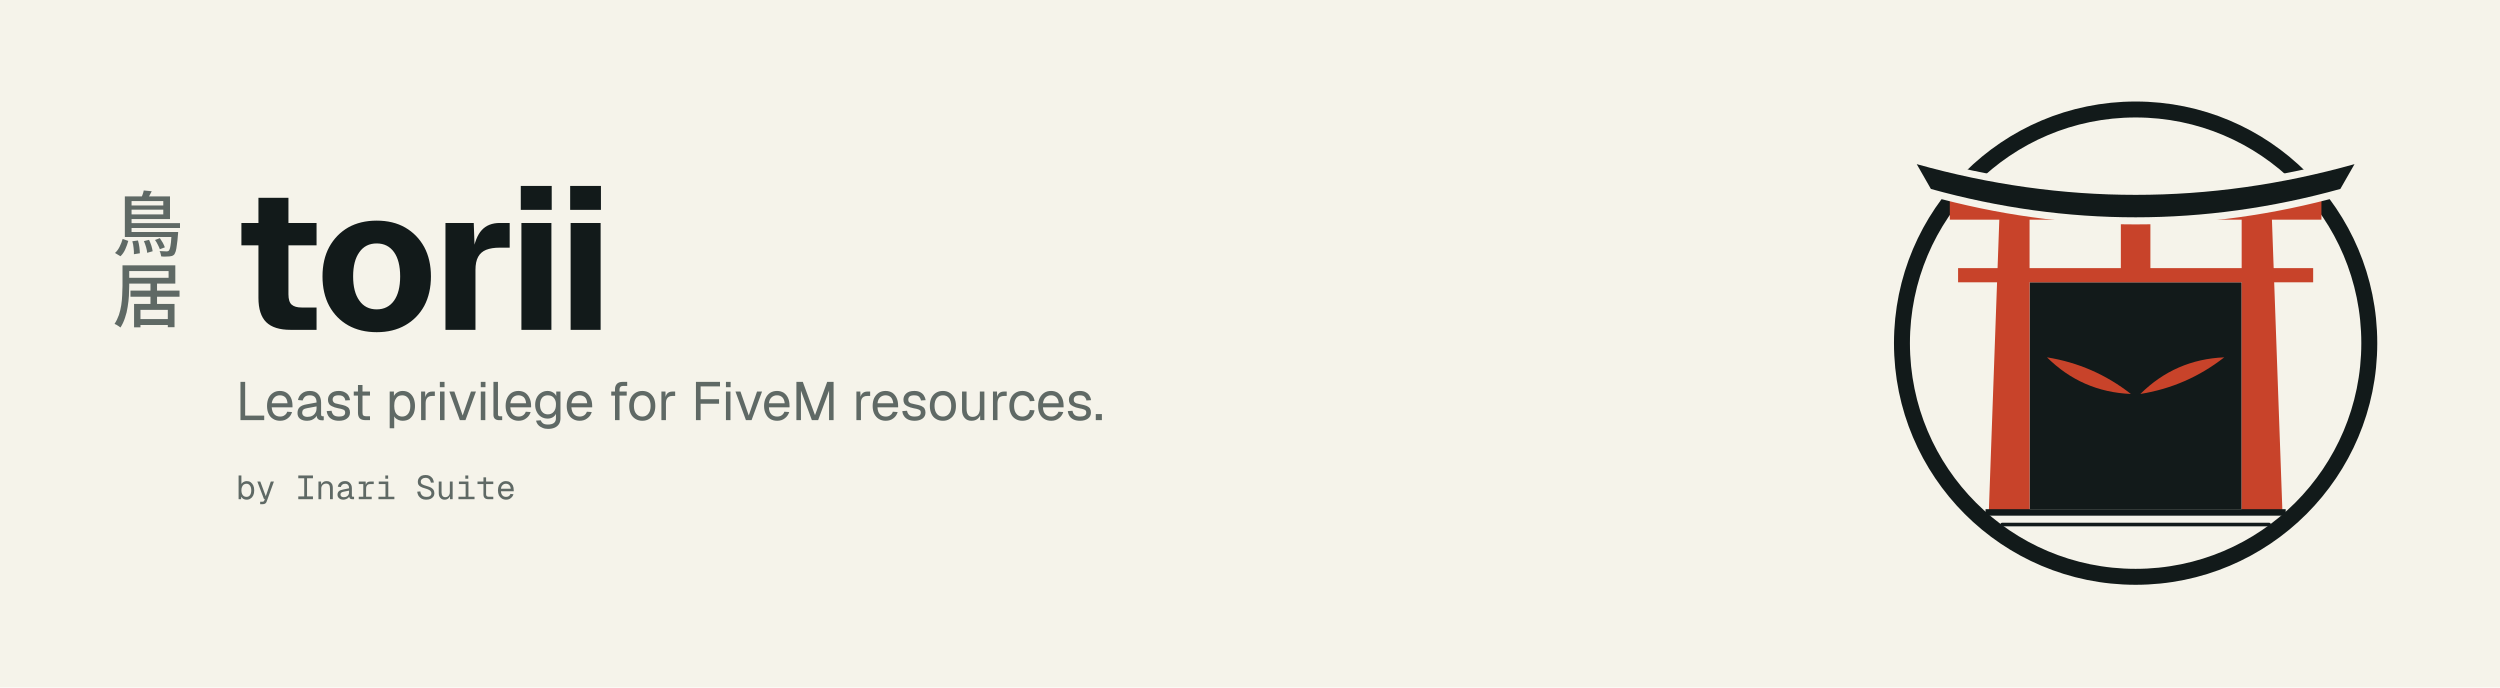
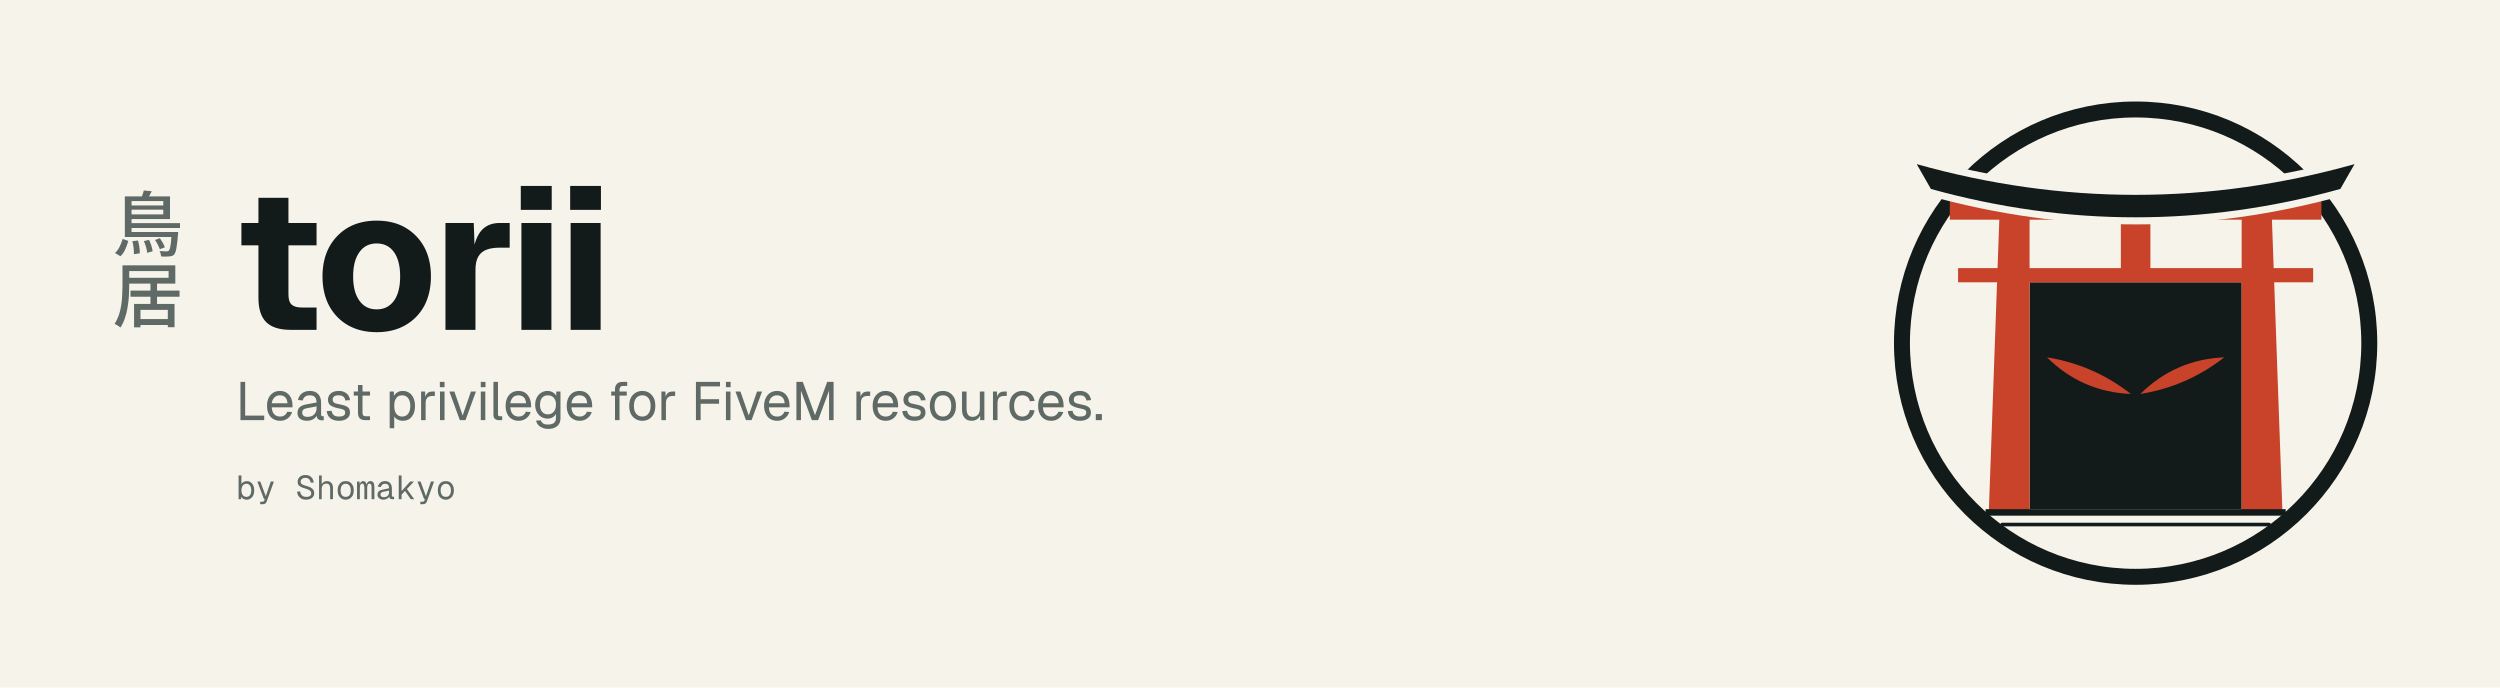
- <svg xmlns="http://www.w3.org/2000/svg" viewBox="0 0 1600 440" width="1600" height="440" role="img" aria-label="torii, by Inari Suite">
+ <svg xmlns="http://www.w3.org/2000/svg" viewBox="0 0 1600 440" width="1600" height="440" role="img" aria-label="torii, by Shomakyo">
  <rect width="1600" height="440" fill="#F5F3EA" />
  <g transform="translate(1173.2 26.4) scale(0.37812)">
    <g id="tlight-disque">
      <circle cx="512" cy="511" r="383" fill="#F5F3EA" />
    </g>
    <g id="anneau">
      <circle cx="512" cy="511" r="395.5" fill="none" stroke="#121A1A" stroke-width="27" />
    </g>
    <g id="passage">
      <rect x="332.5" y="408" width="359.0" height="384" fill="#121A1A" />
    </g>
    <g id="torii">
      <g fill="#C8432A">
        <polygon points="281.5,296 332.5,296 332.5,797 263.5,797" />
        <polygon points="691.5,296 742.5,296 760.5,797 691.5,797" />
        <rect x="211.5" y="384" width="601" height="24" />
      </g>
    </g>
    <g id="kasagi">
      <g fill="#C8432A">
        <rect x="487.0" y="296" width="50" height="90" />
        <rect x="197.5" y="262" width="629" height="40" />
      </g>
      <path d="M141.5 208 Q512.0 312 882.5 208 L858.5 250 Q512.0 346 165.5 250 Z" fill="#F5F3EA" stroke="#F5F3EA" stroke-width="24" stroke-linejoin="round" />
      <path d="M141.5 208 Q512.0 312 882.5 208 L858.5 250 Q512.0 346 165.5 250 Z" fill="#121A1A" />
    </g>
    <g id="yeux">
      <path d="M362.0 535.0 Q421.0 593.5 504.0 597.0 Q441.0 547.7 362.0 535.0 Z" fill="#C8432A" />
      <path d="M662.0 535.0 Q579.0 538.5 520.0 597.0 Q599.0 584.3 662.0 535.0 Z" fill="#C8432A" />
    </g>
    <g id="socle">
      <rect x="258" y="792" width="508" height="11" fill="#121A1A" />
      <rect x="283" y="815" width="458" height="6" rx="3" fill="#121A1A" />
    </g>
  </g>
  <path d="M79.9 148.5H111.1V151.7H79.9ZM82.1 142.8H115.2V145.9H82.1ZM82.2 131.5H106.5V134.2H82.2ZM109.9 148.5H114.0Q114.0 148.5 114.0 149.1Q113.9 149.7 113.9 150.1Q113.6 154.2 113.2 156.7Q112.9 159.3 112.5 160.7Q112.0 162.2 111.5 162.9Q110.9 163.5 110.1 163.8Q109.4 164.0 108.5 164.1Q107.6 164.2 106.2 164.2Q104.8 164.3 103.2 164.1Q103.1 163.4 102.8 162.4Q102.6 161.4 102.1 160.7Q103.6 160.8 104.8 160.8Q106.0 160.9 106.6 160.9Q107.6 160.9 108.1 160.4Q108.4 160.0 108.8 158.8Q109.1 157.6 109.4 155.2Q109.6 152.8 109.9 149.1ZM92.0 121.9 97.1 122.4Q96.4 123.9 95.6 125.3Q94.7 126.7 94.1 127.7L90.3 127.0Q90.8 125.8 91.3 124.4Q91.8 123.0 92.0 121.9ZM82.5 125.7H108.8V140.2H82.5V137.2H104.5V128.7H82.5ZM79.9 125.7H84.2V149.9H79.9ZM92.1 154.3 95.4 153.5Q96.2 155.2 96.9 157.3Q97.5 159.4 97.7 160.8L94.2 161.8Q94.1 160.3 93.5 158.2Q92.9 156.1 92.1 154.3ZM99.2 153.6 102.3 152.4Q103.2 153.8 104.2 155.4Q105.1 157.1 105.5 158.3L102.3 159.5Q101.9 158.3 101.0 156.6Q100.2 154.9 99.2 153.6ZM84.7 154.4 88.3 153.9Q88.9 155.9 89.2 158.2Q89.5 160.5 89.5 162.1L85.7 162.7Q85.8 161.0 85.5 158.7Q85.3 156.4 84.7 154.4ZM78.5 152.9 82.1 154.2Q81.4 156.8 80.2 159.5Q79.0 162.2 77.1 164.0L73.6 161.9Q75.4 160.3 76.6 157.8Q77.8 155.4 78.5 152.9Z" fill="#5F6965" />
  <path d="M78.4 169.8H82.7V183.0Q82.7 186.0 82.5 189.4Q82.3 192.8 81.7 196.4Q81.2 200.0 80.0 203.4Q78.9 206.8 77.1 209.6Q76.7 209.2 76.0 208.8Q75.3 208.3 74.6 207.9Q73.9 207.5 73.3 207.3Q75.0 204.7 76.1 201.6Q77.1 198.5 77.6 195.3Q78.1 192.0 78.2 188.9Q78.4 185.7 78.4 183.0ZM81.2 169.8H112.2V181.5H81.2V177.8H107.9V173.5H81.2ZM83.5 186.0H114.9V189.9H83.5ZM87.7 204.2H109.4V208.0H87.7ZM96.3 181.2H100.5V196.0H96.3ZM85.8 194.5H111.7V209.4H107.4V198.3H89.9V209.5H85.8Z" fill="#5F6965" />
  <path d="M186.0 211.1Q175.4 211.1 170.4 206.2Q165.4 201.3 165.4 190.6V126.6H184.6V188.3Q184.6 193.2 186.7 195.0Q188.8 196.8 193.0 196.8H202.6V211.1ZM154.5 157.0V142.7H202.6V157.0Z M241.1 212.6Q230.6 212.6 222.8 208.2Q215.1 203.8 210.7 195.8Q206.4 187.7 206.4 176.9Q206.4 166.1 210.7 158.1Q215.1 150.1 222.8 145.6Q230.6 141.2 241.1 141.2Q251.6 141.2 259.3 145.6Q267.1 150.1 271.5 158.1Q275.8 166.1 275.8 176.9Q275.8 187.7 271.5 195.8Q267.1 203.8 259.3 208.2Q251.6 212.6 241.1 212.6ZM241.1 198.0Q248.2 198.0 252.2 192.4Q256.1 186.9 256.1 176.9Q256.1 166.9 252.2 161.4Q248.2 155.8 241.1 155.8Q233.9 155.8 230.0 161.4Q226.0 166.9 226.0 176.9Q226.0 186.9 230.0 192.4Q233.9 198.0 241.1 198.0Z M285.1 211.1V142.7H303.2L303.9 162.6L302.5 162.2Q304.1 151.9 308.3 147.3Q312.5 142.7 319.9 142.7H326.2V158.5H319.9Q314.6 158.5 311.1 159.9Q307.7 161.3 306.0 164.4Q304.3 167.5 304.3 172.7V211.1Z M333.7 211.1V142.7H352.9V211.1ZM333.3 134.3V119.0H353.1V134.3Z M365.2 211.1V142.7H384.4V211.1ZM364.9 134.3V119.0H384.6V134.3Z" fill="#121A1A" />
  <path d="M153.9 268.9V244.4H156.9V267.5L155.4 266.0H169.1V268.9Z M179.3 269.3Q176.7 269.3 174.8 268.1Q172.9 267.0 171.9 264.8Q170.9 262.7 170.9 259.8Q170.9 256.9 171.9 254.7Q172.9 252.6 174.8 251.4Q176.6 250.2 179.1 250.2Q181.5 250.2 183.3 251.3Q185.2 252.5 186.2 254.6Q187.2 256.7 187.2 259.8V260.7H173.9Q174.1 263.6 175.5 265.1Q176.9 266.6 179.3 266.6Q181.1 266.6 182.2 265.7Q183.4 264.9 183.8 263.5L186.9 263.7Q186.2 266.2 184.2 267.7Q182.2 269.3 179.3 269.3ZM173.9 258.1H184.0Q183.8 255.5 182.5 254.2Q181.2 253.0 179.1 253.0Q177.0 253.0 175.7 254.3Q174.3 255.6 173.9 258.1Z M196.5 269.3Q193.7 269.3 192.0 268.0Q190.4 266.7 190.4 264.4Q190.4 262.0 191.7 260.7Q193.1 259.3 196.1 258.8L202.6 257.6Q202.6 255.3 201.5 254.1Q200.4 253.0 198.3 253.0Q196.4 253.0 195.3 253.8Q194.2 254.7 193.7 256.3L190.7 256.0Q191.2 253.4 193.2 251.8Q195.2 250.2 198.3 250.2Q201.8 250.2 203.6 252.2Q205.5 254.2 205.5 257.7V265.2Q205.5 265.8 205.7 266.1Q205.9 266.4 206.5 266.4H207.2V268.9Q207.0 268.9 206.7 269.0Q206.4 269.0 206.1 269.0Q204.8 269.0 204.1 268.6Q203.3 268.2 202.9 267.3Q202.6 266.5 202.6 265.1L202.9 265.2Q202.7 266.4 201.8 267.3Q200.8 268.2 199.5 268.8Q198.1 269.3 196.5 269.3ZM196.8 266.8Q198.6 266.8 199.9 266.1Q201.2 265.4 201.9 264.1Q202.6 262.9 202.6 261.4V260.1L196.7 261.2Q194.8 261.5 194.1 262.2Q193.4 262.9 193.4 264.1Q193.4 265.4 194.3 266.1Q195.2 266.8 196.8 266.8Z M217.0 269.3Q214.5 269.3 212.8 268.5Q211.1 267.7 210.2 266.3Q209.3 264.9 209.1 263.1L212.2 262.9Q212.5 264.6 213.5 265.6Q214.6 266.6 217.0 266.6Q218.9 266.6 219.9 266.0Q220.9 265.4 220.9 264.0Q220.9 263.3 220.6 262.8Q220.3 262.3 219.3 262.0Q218.3 261.6 216.5 261.3Q213.9 260.8 212.5 260.0Q211.0 259.3 210.5 258.3Q209.9 257.3 209.9 255.8Q209.9 253.4 211.7 251.8Q213.5 250.2 216.8 250.2Q219.2 250.2 220.7 251.1Q222.3 251.9 223.1 253.3Q223.9 254.6 224.0 256.1L221.0 256.3Q220.9 255.4 220.5 254.7Q220.0 253.9 219.1 253.4Q218.2 253.0 216.7 253.0Q214.8 253.0 213.8 253.7Q212.9 254.5 212.9 255.7Q212.9 256.6 213.3 257.1Q213.6 257.7 214.5 258.1Q215.5 258.4 217.0 258.7Q219.7 259.2 221.2 259.8Q222.8 260.5 223.4 261.5Q224.0 262.6 224.0 264.0Q224.0 266.5 222.0 267.9Q220.1 269.3 217.0 269.3Z M234.0 268.9Q231.5 268.9 230.3 267.8Q229.1 266.6 229.1 264.2V246.4H232.0V264.1Q232.0 265.4 232.5 265.9Q233.1 266.4 234.2 266.4H236.8V268.9ZM226.4 253.2V250.6H236.8V253.2Z M249.4 274.1V250.6H252.1L252.1 254.6L251.7 254.4Q252.4 252.3 254.0 251.3Q255.6 250.2 257.7 250.2Q260.4 250.2 262.2 251.6Q263.9 252.9 264.8 255.1Q265.6 257.3 265.6 259.8Q265.6 262.3 264.8 264.5Q263.9 266.6 262.2 268.0Q260.4 269.3 257.7 269.3Q256.3 269.3 255.1 268.8Q253.9 268.3 253.0 267.5Q252.2 266.6 251.9 265.5L252.3 265.0V274.1ZM257.4 266.6Q259.8 266.6 261.2 264.8Q262.6 263.0 262.6 259.8Q262.6 256.6 261.2 254.8Q259.8 253.0 257.4 253.0Q255.9 253.0 254.7 253.7Q253.6 254.5 252.9 256.0Q252.3 257.5 252.3 259.8Q252.3 262.0 252.9 263.5Q253.5 265.0 254.7 265.8Q255.9 266.6 257.4 266.6Z M269.5 268.9V250.6H272.1L272.2 255.3L272.0 255.2Q272.3 252.8 273.5 251.7Q274.6 250.6 276.5 250.6H278.3V253.4H276.6Q275.2 253.4 274.3 253.9Q273.4 254.4 272.9 255.4Q272.4 256.4 272.4 257.9V268.9Z M281.6 268.9V250.6H284.5V268.9ZM281.5 247.8V244.4H284.5V247.8Z M294.3 268.9 287.6 250.6H290.8L296.1 265.9L301.4 250.6H304.6L297.9 268.9Z M307.7 268.9V250.6H310.6V268.9ZM307.7 247.8V244.4H310.7V247.8Z M319.4 268.9Q317.8 268.9 316.8 268.1Q315.8 267.2 315.8 265.5V244.4H318.7V265.2Q318.7 265.8 319.0 266.1Q319.3 266.4 319.8 266.4H321.4V268.9Z M331.9 269.3Q329.4 269.3 327.5 268.1Q325.6 267.0 324.6 264.8Q323.6 262.7 323.6 259.8Q323.6 256.9 324.6 254.7Q325.6 252.6 327.4 251.4Q329.3 250.2 331.8 250.2Q334.2 250.2 336.0 251.3Q337.8 252.5 338.8 254.6Q339.9 256.7 339.9 259.8V260.7H326.6Q326.8 263.6 328.2 265.1Q329.6 266.6 331.9 266.6Q333.7 266.6 334.9 265.7Q336.0 264.9 336.5 263.5L339.6 263.7Q338.9 266.2 336.8 267.7Q334.8 269.3 331.9 269.3ZM326.6 258.1H336.7Q336.5 255.5 335.2 254.2Q333.8 253.0 331.8 253.0Q329.7 253.0 328.3 254.3Q327.0 255.6 326.6 258.1Z M350.7 274.5Q348.7 274.5 347.2 273.8Q345.6 273.2 344.5 272.0Q343.4 270.8 343.1 269.2L346.1 269.0Q346.5 270.2 347.6 271.0Q348.6 271.7 350.7 271.7Q353.2 271.7 354.5 270.7Q355.8 269.7 355.8 267.7V264.8Q355.2 266.2 353.7 267.1Q352.3 267.9 350.5 267.9Q348.2 267.9 346.4 266.8Q344.6 265.7 343.6 263.7Q342.5 261.7 342.5 259.1Q342.5 256.5 343.5 254.5Q344.5 252.5 346.3 251.4Q348.1 250.2 350.4 250.2Q352.3 250.2 353.8 251.1Q355.4 252.0 356.0 253.5V250.6H358.7V267.7Q358.7 269.8 357.8 271.3Q356.8 272.9 355.0 273.7Q353.2 274.5 350.7 274.5ZM350.6 265.2Q353.0 265.2 354.4 263.5Q355.8 261.9 355.8 259.1Q355.9 257.2 355.2 255.8Q354.6 254.5 353.4 253.7Q352.2 253.0 350.6 253.0Q348.2 253.0 346.9 254.6Q345.6 256.3 345.6 259.1Q345.6 261.9 346.9 263.5Q348.3 265.2 350.6 265.2Z M371.0 269.3Q368.5 269.3 366.6 268.1Q364.7 267.0 363.7 264.8Q362.7 262.7 362.7 259.8Q362.7 256.9 363.7 254.7Q364.7 252.6 366.5 251.4Q368.4 250.2 370.9 250.2Q373.3 250.2 375.1 251.3Q376.9 252.5 377.9 254.6Q379.0 256.7 379.0 259.8V260.7H365.7Q365.9 263.6 367.3 265.1Q368.7 266.6 371.0 266.6Q372.8 266.6 374.0 265.7Q375.1 264.9 375.6 263.5L378.7 263.7Q378.0 266.2 375.9 267.7Q373.9 269.3 371.0 269.3ZM365.7 258.1H375.8Q375.6 255.5 374.3 254.2Q372.9 253.0 370.9 253.0Q368.8 253.0 367.4 254.3Q366.1 255.6 365.7 258.1Z M393.6 268.9V249.0Q393.6 247.0 394.8 245.7Q396.0 244.4 398.5 244.4H401.4V247.0H398.7Q397.6 247.0 397.1 247.6Q396.5 248.2 396.5 249.2V268.9ZM391.2 253.2V250.6H401.1V253.2Z M411.1 269.3Q408.6 269.3 406.7 268.1Q404.8 267.0 403.7 264.8Q402.7 262.7 402.7 259.8Q402.7 256.8 403.7 254.7Q404.8 252.6 406.7 251.4Q408.6 250.2 411.1 250.2Q413.6 250.2 415.5 251.4Q417.3 252.6 418.4 254.7Q419.4 256.8 419.4 259.8Q419.4 262.7 418.4 264.8Q417.3 267.0 415.5 268.1Q413.6 269.3 411.1 269.3ZM411.1 266.6Q413.6 266.6 415.0 264.7Q416.4 262.9 416.4 259.8Q416.4 256.6 415.0 254.8Q413.6 253.0 411.1 253.0Q408.6 253.0 407.1 254.8Q405.7 256.6 405.7 259.8Q405.7 262.9 407.1 264.7Q408.6 266.6 411.1 266.6Z M423.3 268.9V250.6H425.9L426.0 255.3L425.7 255.2Q426.1 252.8 427.2 251.7Q428.4 250.6 430.3 250.6H432.1V253.4H430.4Q429.0 253.4 428.1 253.9Q427.2 254.4 426.7 255.4Q426.2 256.4 426.2 257.9V268.9Z M445.4 268.9V244.4H460.8V247.3H446.9L448.4 245.8V257.0L446.9 255.5H460.2V258.4H446.9L448.4 256.8V268.9Z M464.6 268.9V250.6H467.5V268.9ZM464.6 247.8V244.4H467.6V247.8Z M477.4 268.9 470.7 250.6H473.9L479.2 265.9L484.5 250.6H487.7L481.0 268.9Z M497.4 269.3Q494.8 269.3 492.9 268.1Q491.1 267.0 490.1 264.8Q489.0 262.7 489.0 259.8Q489.0 256.9 490.1 254.7Q491.1 252.6 492.9 251.4Q494.8 250.2 497.3 250.2Q499.6 250.2 501.5 251.3Q503.3 252.5 504.3 254.6Q505.3 256.7 505.3 259.8V260.7H492.1Q492.2 263.6 493.6 265.1Q495.0 266.6 497.4 266.6Q499.2 266.6 500.4 265.7Q501.5 264.9 502.0 263.5L505.1 263.7Q504.3 266.2 502.3 267.7Q500.3 269.3 497.4 269.3ZM492.1 258.1H502.2Q502.0 255.5 500.6 254.2Q499.3 253.0 497.3 253.0Q495.2 253.0 493.8 254.3Q492.4 255.6 492.1 258.1Z M509.7 268.9V244.4H513.8L521.6 265.7L529.4 244.4H533.5V268.9H530.6V250.0L523.6 268.9H519.6L512.6 250.0V268.9Z M548.1 268.9V250.6H550.6L550.8 255.3L550.5 255.2Q550.8 252.8 552.0 251.7Q553.2 250.6 555.1 250.6H556.9V253.4H555.1Q553.7 253.4 552.8 253.9Q551.9 254.4 551.4 255.4Q551.0 256.4 551.0 257.9V268.9Z M566.9 269.3Q564.3 269.3 562.4 268.1Q560.6 267.0 559.5 264.8Q558.5 262.7 558.5 259.8Q558.5 256.9 559.5 254.7Q560.6 252.6 562.4 251.4Q564.2 250.2 566.8 250.2Q569.1 250.2 571.0 251.3Q572.8 252.5 573.8 254.6Q574.8 256.7 574.8 259.8V260.7H561.6Q561.7 263.6 563.1 265.1Q564.5 266.6 566.9 266.6Q568.7 266.6 569.8 265.7Q571.0 264.9 571.4 263.5L574.5 263.7Q573.8 266.2 571.8 267.7Q569.8 269.3 566.9 269.3ZM561.6 258.1H571.7Q571.4 255.5 570.1 254.2Q568.8 253.0 566.8 253.0Q564.7 253.0 563.3 254.3Q561.9 255.6 561.6 258.1Z M585.4 269.3Q582.9 269.3 581.2 268.5Q579.5 267.7 578.6 266.3Q577.6 264.9 577.5 263.1L580.5 262.9Q580.8 264.6 581.9 265.6Q583.0 266.6 585.4 266.6Q587.3 266.6 588.3 266.0Q589.3 265.4 589.3 264.0Q589.3 263.3 589.0 262.8Q588.6 262.3 587.7 262.0Q586.7 261.6 584.8 261.3Q582.3 260.8 580.8 260.0Q579.4 259.3 578.8 258.3Q578.2 257.3 578.2 255.8Q578.2 253.4 580.0 251.8Q581.8 250.2 585.2 250.2Q587.6 250.2 589.1 251.1Q590.6 251.9 591.4 253.3Q592.2 254.6 592.4 256.1L589.4 256.3Q589.3 255.4 588.8 254.7Q588.4 253.9 587.5 253.4Q586.6 253.0 585.1 253.0Q583.1 253.0 582.2 253.7Q581.3 254.5 581.3 255.7Q581.3 256.6 581.6 257.1Q582.0 257.7 582.9 258.1Q583.8 258.4 585.4 258.7Q588.1 259.2 589.6 259.8Q591.1 260.5 591.7 261.5Q592.3 262.6 592.3 264.0Q592.3 266.5 590.4 267.9Q588.4 269.3 585.4 269.3Z M603.5 269.3Q600.9 269.3 599.0 268.1Q597.1 267.0 596.1 264.8Q595.1 262.7 595.1 259.8Q595.1 256.8 596.1 254.7Q597.1 252.6 599.0 251.4Q600.9 250.2 603.5 250.2Q606.0 250.2 607.8 251.4Q609.7 252.6 610.8 254.7Q611.8 256.8 611.8 259.8Q611.8 262.7 610.8 264.8Q609.7 267.0 607.8 268.1Q606.0 269.3 603.5 269.3ZM603.5 266.6Q606.0 266.6 607.4 264.7Q608.8 262.9 608.8 259.8Q608.8 256.6 607.4 254.8Q606.0 253.0 603.5 253.0Q600.9 253.0 599.5 254.8Q598.1 256.6 598.1 259.8Q598.1 262.9 599.5 264.7Q600.9 266.6 603.5 266.6Z M621.7 269.3Q619.0 269.3 617.4 267.5Q615.7 265.6 615.7 262.4V250.6H618.6V261.6Q618.6 264.2 619.6 265.5Q620.5 266.8 622.5 266.8Q624.6 266.8 625.9 265.4Q627.1 264.0 627.1 261.5V250.6H630.0V268.9H627.3V264.4L627.7 264.6Q627.2 266.9 625.6 268.1Q624.1 269.3 621.7 269.3Z M635.5 268.9V250.6H638.1L638.2 255.3L637.9 255.2Q638.3 252.8 639.4 251.7Q640.6 250.6 642.5 250.6H644.3V253.4H642.6Q641.2 253.4 640.3 253.9Q639.3 254.4 638.9 255.4Q638.4 256.4 638.4 257.9V268.9Z M654.3 269.3Q651.8 269.3 649.9 268.1Q648.0 267.0 647.0 264.8Q646.0 262.7 646.0 259.8Q646.0 256.9 647.0 254.7Q648.0 252.6 649.9 251.4Q651.8 250.2 654.3 250.2Q656.4 250.2 658.1 251.0Q659.7 251.7 660.7 253.1Q661.8 254.5 662.1 256.6L659.1 256.8Q658.7 254.9 657.5 254.0Q656.2 253.0 654.3 253.0Q651.8 253.0 650.4 254.8Q649.0 256.6 649.0 259.8Q649.0 262.9 650.4 264.7Q651.8 266.6 654.3 266.6Q656.2 266.6 657.5 265.5Q658.7 264.5 659.1 262.4L662.1 262.6Q661.8 264.7 660.7 266.2Q659.7 267.7 658.1 268.5Q656.4 269.3 654.3 269.3Z M672.8 269.3Q670.2 269.3 668.3 268.1Q666.5 267.0 665.4 264.8Q664.4 262.7 664.4 259.8Q664.4 256.9 665.4 254.7Q666.5 252.6 668.3 251.4Q670.1 250.2 672.7 250.2Q675.0 250.2 676.9 251.3Q678.7 252.5 679.7 254.6Q680.7 256.7 680.7 259.8V260.7H667.5Q667.6 263.6 669.0 265.1Q670.4 266.6 672.8 266.6Q674.6 266.6 675.7 265.7Q676.9 264.9 677.4 263.5L680.5 263.7Q679.7 266.2 677.7 267.7Q675.7 269.3 672.8 269.3ZM667.5 258.1H677.6Q677.4 255.5 676.0 254.2Q674.7 253.0 672.7 253.0Q670.6 253.0 669.2 254.3Q667.8 255.6 667.5 258.1Z M691.3 269.3Q688.8 269.3 687.1 268.5Q685.4 267.7 684.5 266.3Q683.6 264.9 683.4 263.1L686.4 262.9Q686.7 264.6 687.8 265.6Q688.9 266.6 691.3 266.6Q693.2 266.6 694.2 266.0Q695.2 265.4 695.2 264.0Q695.2 263.3 694.9 262.8Q694.5 262.3 693.6 262.0Q692.6 261.6 690.8 261.3Q688.2 260.8 686.8 260.0Q685.3 259.3 684.7 258.3Q684.1 257.3 684.1 255.8Q684.1 253.4 685.9 251.8Q687.8 250.2 691.1 250.2Q693.5 250.2 695.0 251.1Q696.5 251.9 697.3 253.3Q698.1 254.6 698.3 256.1L695.3 256.3Q695.2 255.4 694.7 254.7Q694.3 253.9 693.4 253.4Q692.5 253.0 691.0 253.0Q689.0 253.0 688.1 253.7Q687.2 254.5 687.2 255.7Q687.2 256.6 687.5 257.1Q687.9 257.7 688.8 258.1Q689.7 258.4 691.3 258.7Q694.0 259.2 695.5 259.8Q697.0 260.5 697.6 261.5Q698.2 262.6 698.2 264.0Q698.2 266.5 696.3 267.9Q694.3 269.3 691.3 269.3Z M701.3 268.9V265.0H705.2V268.9Z" fill="#5F6965" />
-   <path d="M157.9 319.8Q157.0 319.8 156.2 319.5Q155.5 319.2 154.9 318.6Q154.4 318.0 154.1 317.3L154.4 316.9L154.3 319.5H152.7V304.3H154.5V310.6L154.3 310.2Q154.5 309.6 155.0 309.1Q155.5 308.6 156.2 308.3Q157.0 307.9 157.9 307.9Q159.4 307.9 160.4 308.6Q161.5 309.4 162.1 310.7Q162.7 312.0 162.7 313.8Q162.7 315.7 162.1 317.0Q161.5 318.3 160.4 319.0Q159.4 319.8 157.9 319.8ZM157.8 318.0Q159.2 318.0 160.0 316.9Q160.8 315.8 160.8 313.8Q160.8 311.9 160.0 310.8Q159.2 309.6 157.8 309.6Q156.8 309.6 156.0 310.1Q155.3 310.6 154.9 311.6Q154.5 312.5 154.5 313.8Q154.5 315.1 154.9 316.1Q155.3 317.0 156.0 317.5Q156.7 318.0 157.8 318.0Z M166.5 322.7V321.1H167.8Q168.4 321.1 168.7 320.9Q169.0 320.8 169.1 320.4L169.5 319.3H168.9L164.7 308.2H166.6L170.1 317.6L173.3 308.2H175.3L170.7 320.9Q170.4 321.9 169.7 322.3Q169.1 322.7 167.9 322.7Z M190.9 319.5V317.7H194.7V306.1H190.9V304.3H200.3V306.1H196.5V317.7H200.3V319.5Z M203.8 319.5V308.2H205.5L205.5 311.1L205.3 310.9Q205.5 309.9 206.1 309.2Q206.7 308.6 207.4 308.2Q208.2 307.9 209.1 307.9Q210.4 307.9 211.3 308.5Q212.1 309.1 212.6 310.0Q213.0 311.0 213.0 312.2V319.5H211.2V312.7Q211.2 311.1 210.6 310.3Q210.0 309.5 208.7 309.5Q207.8 309.5 207.1 309.9Q206.4 310.3 206.0 311.0Q205.6 311.7 205.6 312.7V319.5Z M219.7 319.8Q218.7 319.8 217.8 319.4Q217.0 319.0 216.5 318.3Q216.0 317.6 216.0 316.7Q216.0 315.2 216.9 314.4Q217.7 313.6 219.6 313.3L223.4 312.5Q223.4 311.0 222.7 310.3Q222.1 309.6 220.9 309.6Q219.7 309.6 219.0 310.2Q218.4 310.7 218.1 311.7L216.2 311.5Q216.5 309.9 217.7 308.9Q218.9 307.9 220.9 307.9Q222.9 307.9 224.0 309.2Q225.2 310.4 225.2 312.5V317.2Q225.2 317.6 225.3 317.8Q225.5 317.9 225.9 317.9H226.6V319.5Q226.5 319.5 226.2 319.5Q225.9 319.5 225.6 319.5Q224.9 319.5 224.4 319.3Q223.9 319.1 223.7 318.6Q223.4 318.0 223.4 317.2H223.7Q223.6 317.9 223.0 318.5Q222.4 319.1 221.6 319.4Q220.7 319.8 219.7 319.8ZM219.9 318.2Q221.1 318.2 221.8 317.8Q222.6 317.4 223.0 316.7Q223.4 316.0 223.4 315.0V314.0L219.9 314.7Q218.8 314.9 218.3 315.4Q217.9 315.8 217.9 316.5Q217.9 317.3 218.4 317.7Q219.0 318.2 219.9 318.2Z M229.6 319.5V317.9H233.4L232.5 318.8V308.9L233.4 309.8H229.6V308.2H234.0L234.2 311.2L234.0 311.1Q234.2 309.6 234.9 308.9Q235.6 308.2 236.9 308.2H239.2V309.8H236.9Q236.0 309.8 235.5 310.1Q234.9 310.5 234.6 311.1Q234.3 311.7 234.3 312.7V318.8L233.5 317.9H237.9V319.5Z M242.2 319.5V317.9H246.7V308.9L247.6 309.8H242.4V308.2H248.5V317.9H252.4V319.5H248.5H246.7ZM246.6 306.4V304.3H248.4V306.4Z M272.7 319.8Q271.1 319.8 269.9 319.2Q268.7 318.5 267.9 317.4Q267.2 316.2 267.0 314.7L269.0 314.5Q269.1 315.7 269.6 316.4Q270.1 317.2 270.9 317.6Q271.7 318.0 272.8 318.0Q273.9 318.0 274.6 317.8Q275.3 317.5 275.7 317.0Q276.1 316.5 276.1 315.7Q276.1 315.0 275.7 314.5Q275.4 313.9 274.5 313.5Q273.6 313.0 271.8 312.5Q270.2 312.1 269.2 311.5Q268.3 311.0 267.8 310.2Q267.4 309.4 267.4 308.3Q267.4 307.0 268.0 306.1Q268.6 305.1 269.7 304.5Q270.9 304.0 272.4 304.0Q274.0 304.0 275.1 304.6Q276.2 305.3 276.9 306.3Q277.5 307.4 277.7 308.8L275.8 308.9Q275.6 308.0 275.2 307.3Q274.8 306.6 274.1 306.2Q273.4 305.8 272.4 305.8Q271.0 305.8 270.2 306.5Q269.3 307.1 269.3 308.2Q269.3 308.9 269.6 309.4Q269.9 309.8 270.7 310.2Q271.5 310.6 273.0 311.0Q274.8 311.5 275.9 312.1Q277.0 312.8 277.5 313.6Q278.0 314.5 278.0 315.8Q278.0 317.0 277.3 317.9Q276.6 318.8 275.5 319.3Q274.3 319.8 272.7 319.8Z M284.5 319.8Q282.8 319.8 281.8 318.6Q280.8 317.5 280.8 315.5V308.2H282.6V315.0Q282.6 316.6 283.2 317.4Q283.8 318.2 285.0 318.2Q286.3 318.2 287.1 317.3Q287.9 316.4 287.9 314.9V308.2H289.7V319.5H288.0V316.7L288.2 316.9Q287.9 318.2 286.9 319.0Q286.0 319.8 284.5 319.8Z M293.4 319.5V317.9H298.0V308.9L298.9 309.8H293.7V308.2H299.8V317.9H303.7V319.5H299.8H298.0ZM297.8 306.4V304.3H299.7V306.4Z M312.6 319.5Q311.0 319.5 310.2 318.7Q309.4 318.0 309.4 316.4V305.5H311.1V316.4Q311.1 317.2 311.5 317.5Q311.9 317.9 312.6 317.9H315.7V319.5ZM305.6 309.8V308.2H315.7V309.8Z M323.9 319.8Q322.3 319.8 321.1 319.0Q320.0 318.3 319.3 317.0Q318.7 315.6 318.7 313.8Q318.7 312.0 319.3 310.7Q320.0 309.4 321.1 308.7Q322.3 307.9 323.8 307.9Q325.3 307.9 326.4 308.6Q327.5 309.3 328.2 310.6Q328.8 312.0 328.8 313.9V314.4H320.6Q320.7 316.2 321.6 317.1Q322.4 318.0 323.9 318.0Q325.0 318.0 325.7 317.5Q326.4 317.0 326.7 316.1L328.6 316.3Q328.2 317.8 326.9 318.8Q325.7 319.8 323.9 319.8ZM320.6 312.8H326.9Q326.7 311.2 325.9 310.4Q325.1 309.6 323.8 309.6Q322.5 309.6 321.7 310.4Q320.8 311.2 320.6 312.8Z" fill="#5F6965" />
+   <path d="M157.9 319.8Q157.0 319.8 156.2 319.5Q155.5 319.2 154.9 318.6Q154.4 318.0 154.1 317.3L154.4 316.9L154.3 319.5H152.7V304.3H154.5V310.6L154.3 310.2Q154.5 309.6 155.0 309.1Q155.5 308.6 156.2 308.3Q157.0 307.9 157.9 307.9Q159.4 307.9 160.4 308.6Q161.5 309.4 162.1 310.7Q162.7 312.0 162.7 313.8Q162.7 315.7 162.1 317.0Q161.5 318.3 160.4 319.0Q159.4 319.8 157.9 319.8ZM157.8 318.0Q159.2 318.0 160.0 316.9Q160.8 315.8 160.8 313.8Q160.8 311.9 160.0 310.8Q159.2 309.6 157.8 309.6Q156.8 309.6 156.0 310.1Q155.3 310.6 154.9 311.6Q154.5 312.5 154.5 313.8Q154.5 315.1 154.9 316.1Q155.3 317.0 156.0 317.5Q156.7 318.0 157.8 318.0Z M166.5 322.7V321.1H167.8Q168.4 321.1 168.7 320.9Q169.0 320.8 169.1 320.4L169.5 319.3H168.9L164.7 308.2H166.6L170.1 317.6L173.3 308.2H175.3L170.7 320.9Q170.4 321.9 169.7 322.3Q169.1 322.7 167.9 322.7Z M195.8 319.8Q194.2 319.8 193.0 319.2Q191.8 318.5 191.0 317.4Q190.3 316.2 190.1 314.7L192.1 314.5Q192.2 315.7 192.7 316.4Q193.2 317.2 194.0 317.6Q194.8 318.0 195.9 318.0Q197.0 318.0 197.7 317.8Q198.4 317.5 198.8 317.0Q199.2 316.5 199.2 315.7Q199.2 315.0 198.8 314.5Q198.5 313.9 197.6 313.5Q196.7 313.0 194.9 312.5Q193.3 312.1 192.4 311.5Q191.4 311.0 190.9 310.2Q190.5 309.4 190.5 308.3Q190.5 307.0 191.1 306.1Q191.7 305.1 192.9 304.5Q194.0 304.0 195.5 304.0Q197.1 304.0 198.2 304.6Q199.3 305.3 200.0 306.3Q200.6 307.4 200.8 308.8L198.9 308.9Q198.7 308.0 198.3 307.3Q197.9 306.6 197.2 306.2Q196.5 305.8 195.5 305.8Q194.1 305.8 193.3 306.5Q192.4 307.1 192.4 308.2Q192.4 308.9 192.7 309.4Q193.0 309.8 193.8 310.2Q194.6 310.6 196.1 311.0Q197.9 311.5 199.0 312.1Q200.1 312.8 200.6 313.6Q201.1 314.5 201.1 315.8Q201.1 317.0 200.4 317.9Q199.8 318.8 198.6 319.3Q197.4 319.8 195.8 319.8Z M204.2 319.5V304.3H205.9V310.7L205.7 310.6Q205.9 309.7 206.5 309.1Q207.0 308.5 207.7 308.2Q208.5 307.9 209.3 307.9Q210.6 307.9 211.4 308.5Q212.2 309.0 212.7 310.0Q213.1 311.0 213.1 312.2V319.5H211.3V312.7Q211.3 311.1 210.7 310.3Q210.2 309.5 209.0 309.5Q207.6 309.5 206.8 310.3Q205.9 311.2 205.9 312.8V319.5Z M221.2 319.8Q219.7 319.8 218.5 319.0Q217.4 318.3 216.7 317.0Q216.1 315.6 216.1 313.8Q216.1 312.0 216.7 310.7Q217.4 309.4 218.5 308.6Q219.7 307.9 221.2 307.9Q222.8 307.9 224.0 308.6Q225.1 309.4 225.8 310.7Q226.4 312.0 226.4 313.8Q226.4 315.6 225.8 317.0Q225.1 318.3 224.0 319.0Q222.8 319.8 221.2 319.8ZM221.2 318.0Q222.8 318.0 223.7 316.9Q224.5 315.8 224.5 313.8Q224.5 311.9 223.7 310.8Q222.8 309.6 221.2 309.6Q219.7 309.6 218.8 310.8Q218.0 311.9 218.0 313.8Q218.0 315.8 218.8 316.9Q219.7 318.0 221.2 318.0Z M228.5 319.5V308.2H230.1L230.2 310.7L230.0 310.7Q230.2 309.4 230.8 308.7Q231.5 307.9 232.4 307.9Q233.4 307.9 234.0 308.6Q234.5 309.4 234.7 310.8H234.4Q234.6 309.5 235.3 308.7Q236.0 307.9 237.0 307.9Q238.4 307.9 239.0 308.9Q239.6 309.8 239.6 312.0V319.5H237.8V312.2Q237.8 310.7 237.5 310.1Q237.2 309.5 236.5 309.5Q236.0 309.5 235.7 309.8Q235.4 310.1 235.2 310.7Q235.0 311.3 235.0 312.3V319.5H233.2V312.2Q233.2 310.8 232.8 310.1Q232.5 309.5 231.8 309.5Q231.4 309.5 231.0 309.8Q230.7 310.1 230.5 310.7Q230.3 311.3 230.3 312.3V319.5Z M245.4 319.8Q244.3 319.8 243.5 319.4Q242.6 319.0 242.1 318.3Q241.6 317.6 241.6 316.7Q241.6 315.2 242.5 314.4Q243.3 313.6 245.2 313.3L249.0 312.5Q249.0 311.0 248.4 310.3Q247.7 309.6 246.5 309.6Q245.3 309.6 244.7 310.2Q244.0 310.7 243.7 311.7L241.8 311.5Q242.2 309.9 243.4 308.9Q244.6 307.9 246.5 307.9Q248.5 307.9 249.7 309.2Q250.8 310.4 250.8 312.5V317.2Q250.8 317.6 251.0 317.8Q251.1 317.9 251.5 317.9H252.2V319.5Q252.1 319.5 251.8 319.5Q251.5 319.5 251.3 319.5Q250.5 319.5 250.0 319.3Q249.5 319.1 249.3 318.6Q249.0 318.0 249.0 317.2H249.4Q249.2 317.9 248.6 318.5Q248.1 319.1 247.2 319.4Q246.4 319.8 245.4 319.8ZM245.5 318.2Q246.7 318.2 247.5 317.8Q248.2 317.4 248.6 316.7Q249.0 316.0 249.0 315.0V314.0L245.5 314.7Q244.4 314.9 243.9 315.4Q243.5 315.8 243.5 316.5Q243.5 317.3 244.0 317.7Q244.6 318.2 245.5 318.2Z M255.2 319.5V304.3H257.0V314.3L262.5 308.2H264.9L260.4 313.0L265.1 319.5H262.9L259.2 314.2L257.0 316.6V319.5Z M269.0 322.7V321.1H270.3Q270.9 321.1 271.2 320.9Q271.5 320.8 271.6 320.4L272.0 319.3H271.4L267.2 308.2H269.2L272.6 317.6L275.8 308.2H277.8L273.2 320.9Q272.9 321.9 272.2 322.3Q271.6 322.7 270.5 322.7Z M285.3 319.8Q283.8 319.8 282.6 319.0Q281.4 318.3 280.8 317.0Q280.2 315.6 280.2 313.8Q280.2 312.0 280.8 310.7Q281.4 309.4 282.6 308.6Q283.8 307.9 285.3 307.9Q286.9 307.9 288.0 308.6Q289.2 309.4 289.8 310.7Q290.5 312.0 290.5 313.8Q290.5 315.6 289.8 317.0Q289.2 318.3 288.0 319.0Q286.9 319.8 285.3 319.8ZM285.3 318.0Q286.9 318.0 287.7 316.9Q288.6 315.8 288.6 313.8Q288.6 311.9 287.7 310.8Q286.9 309.6 285.3 309.6Q283.8 309.6 282.9 310.8Q282.0 311.9 282.0 313.8Q282.0 315.8 282.9 316.9Q283.8 318.0 285.3 318.0Z" fill="#5F6965" />
</svg>
